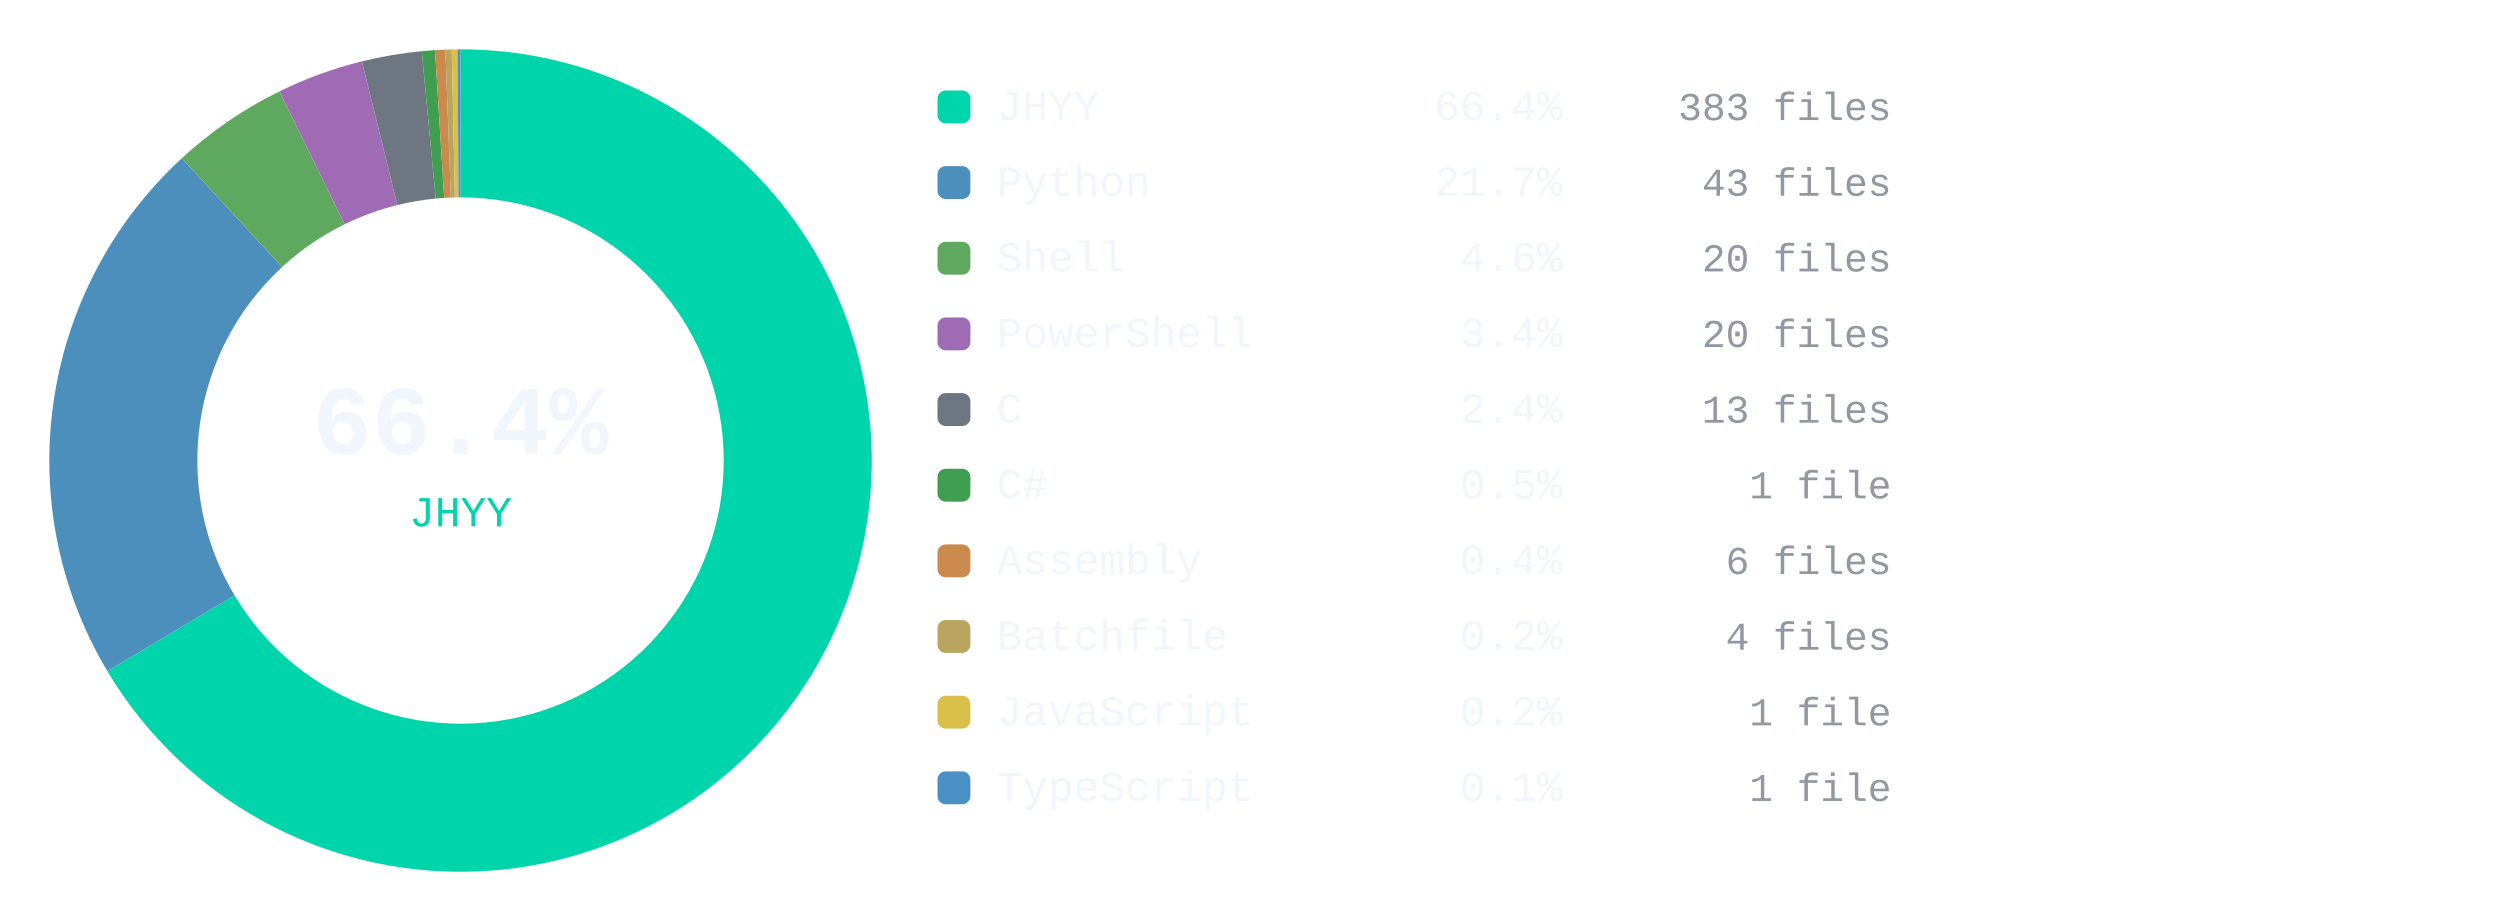
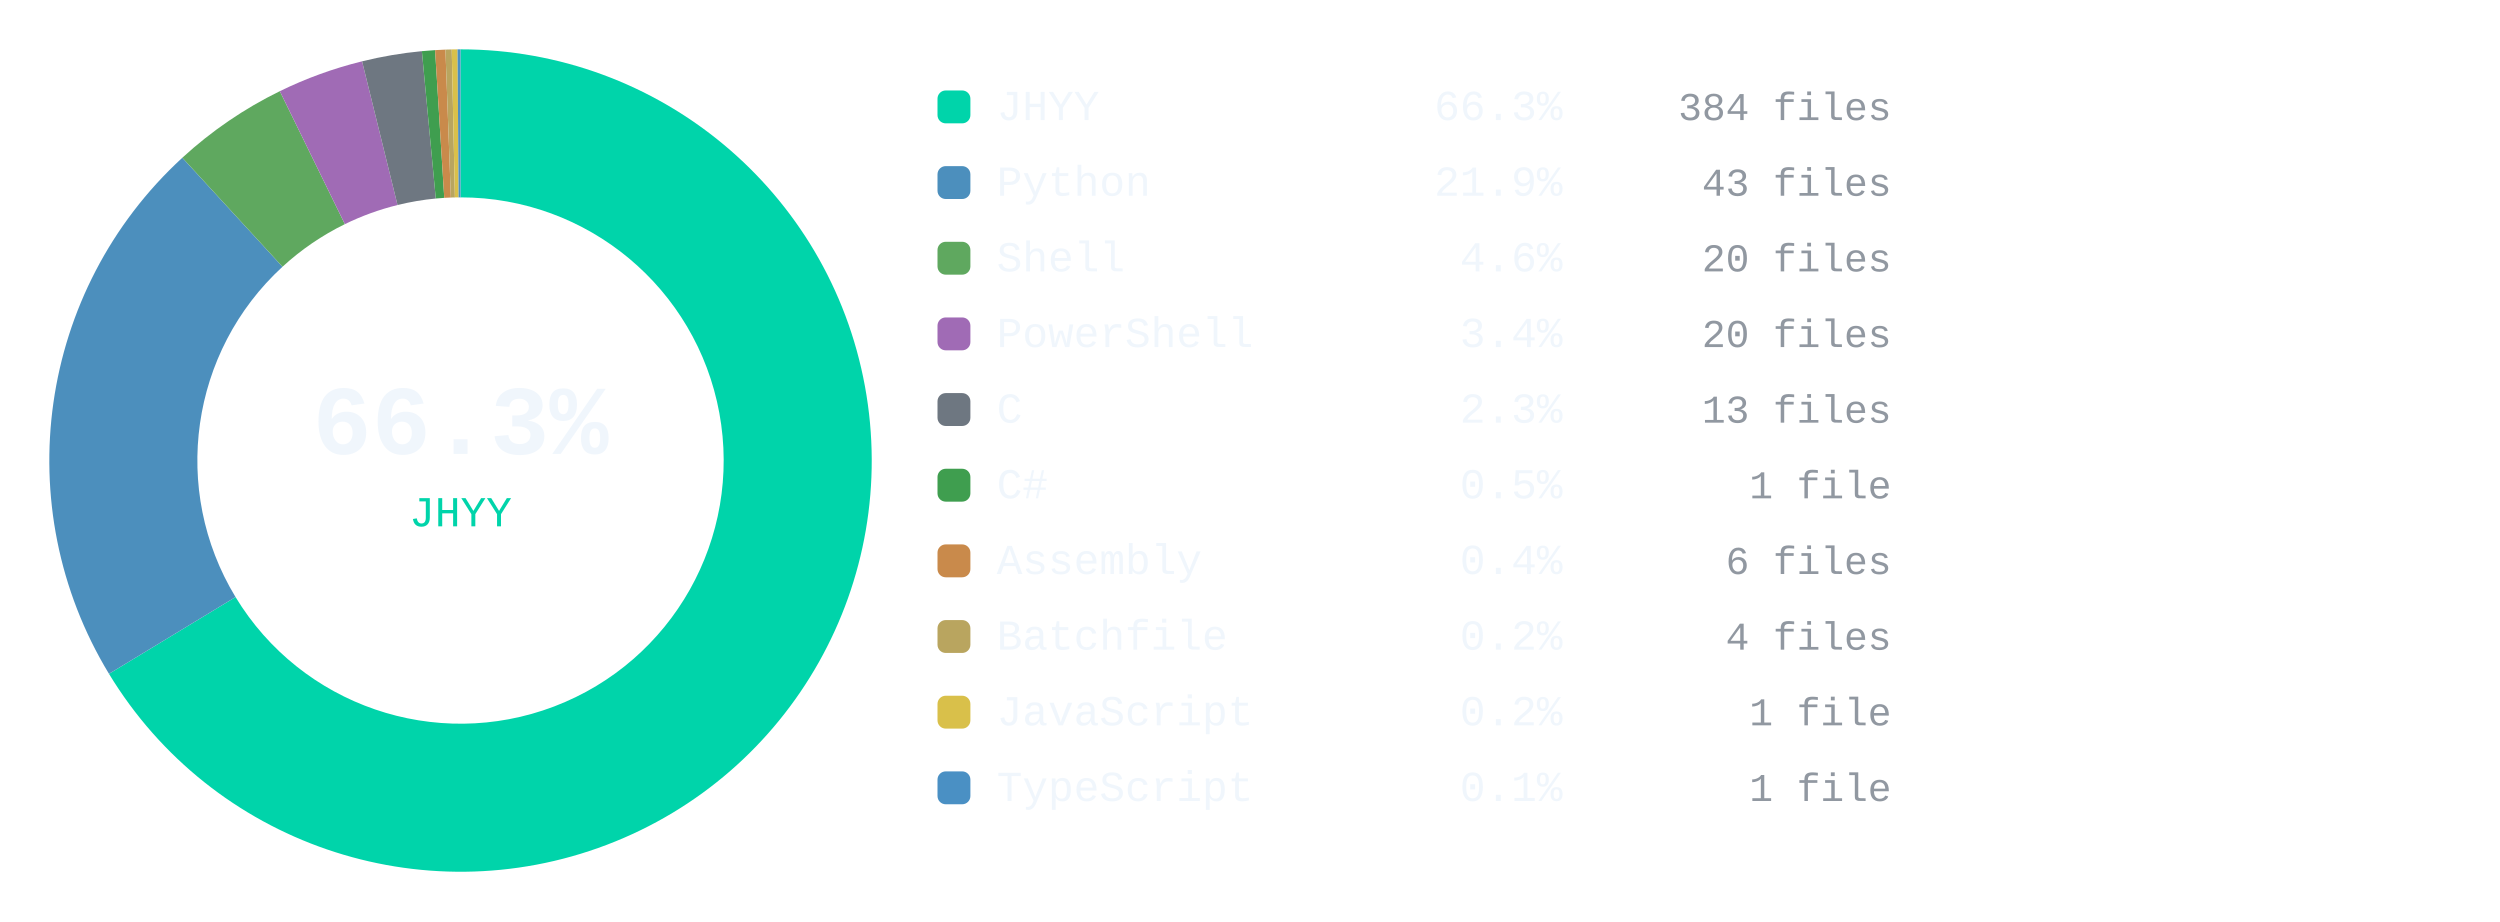
<svg xmlns="http://www.w3.org/2000/svg" width="760" height="280" viewBox="0 0 760 280" role="img" aria-label="Language composition by code lines">
-   <path d="M 140.00 15.00 A 125.0 125.0 0 1 1 32.65 204.04 L 71.30 180.98 A 80.0 80.0 0 1 0 140.00 60.00 Z" fill="#00d4aa" />
-   <path d="M 32.65 204.04 A 125.0 125.0 0 0 1 55.27 48.10 L 85.77 81.18 A 80.0 80.0 0 0 0 71.30 180.98 Z" fill="#4c8fbd" />
-   <path d="M 55.27 48.10 A 125.0 125.0 0 0 1 84.94 27.78 L 104.76 68.18 A 80.0 80.0 0 0 0 85.77 81.18 Z" fill="#5fa85f" />
-   <path d="M 84.94 27.78 A 125.0 125.0 0 0 1 110.00 18.65 L 120.80 62.34 A 80.0 80.0 0 0 0 104.76 68.18 Z" fill="#a06bb5" />
-   <path d="M 110.00 18.65 A 125.0 125.0 0 0 1 128.22 15.56 L 132.46 60.36 A 80.0 80.0 0 0 0 120.80 62.34 Z" fill="#6e7781" />
-   <path d="M 128.22 15.56 A 125.0 125.0 0 0 1 132.24 15.24 L 135.03 60.15 A 80.0 80.0 0 0 0 132.46 60.36 Z" fill="#3f9e4f" />
-   <path d="M 132.24 15.24 A 125.0 125.0 0 0 1 135.40 15.08 L 137.06 60.05 A 80.0 80.0 0 0 0 135.03 60.15 Z" fill="#c98a4b" />
-   <path d="M 135.40 15.08 A 125.0 125.0 0 0 1 137.33 15.03 L 138.29 60.02 A 80.0 80.0 0 0 0 137.06 60.05 Z" fill="#b9a55f" />
-   <path d="M 137.33 15.03 A 125.0 125.0 0 0 1 139.09 15.00 L 139.41 60.00 A 80.0 80.0 0 0 0 138.29 60.02 Z" fill="#d9c04a" />
-   <path d="M 139.09 15.00 A 125.0 125.0 0 0 1 140.00 15.00 L 140.00 60.00 A 80.0 80.0 0 0 0 139.41 60.00 Z" fill="#4a90c4" />
-   <text x="140.0" y="138.0" font-family="SFMono-Regular,Consolas,Liberation Mono,monospace" font-size="30" font-weight="700" fill="#f0f6fc" text-anchor="middle">66.4%</text>
+   <path d="M 140.00 15.00 A 125.0 125.0 0 1 1 33.13 204.84 L 71.60 181.50 A 80.0 80.0 0 1 0 140.00 60.00 Z" fill="#00d4aa" />
+   <path d="M 33.13 204.84 A 125.0 125.0 0 0 1 55.43 47.95 L 85.88 81.09 A 80.0 80.0 0 0 0 71.60 181.50 Z" fill="#4c8fbd" />
+   <path d="M 55.43 47.95 A 125.0 125.0 0 0 1 85.06 27.72 L 104.84 68.14 A 80.0 80.0 0 0 0 85.88 81.09 Z" fill="#5fa85f" />
+   <path d="M 85.06 27.72 A 125.0 125.0 0 0 1 110.07 18.64 L 120.85 62.33 A 80.0 80.0 0 0 0 104.84 68.14 Z" fill="#a06bb5" />
+   <path d="M 110.07 18.64 A 125.0 125.0 0 0 1 128.25 15.55 L 132.48 60.35 A 80.0 80.0 0 0 0 120.85 62.33 Z" fill="#6e7781" />
+   <path d="M 128.25 15.55 A 125.0 125.0 0 0 1 132.26 15.24 L 135.05 60.15 A 80.0 80.0 0 0 0 132.48 60.35 Z" fill="#3f9e4f" />
+   <path d="M 132.26 15.24 A 125.0 125.0 0 0 1 135.41 15.08 L 137.06 60.05 A 80.0 80.0 0 0 0 135.05 60.15 Z" fill="#c98a4b" />
+   <path d="M 135.41 15.08 A 125.0 125.0 0 0 1 137.33 15.03 L 138.29 60.02 A 80.0 80.0 0 0 0 137.06 60.05 Z" fill="#b9a55f" />
+   <path d="M 137.33 15.03 A 125.0 125.0 0 0 1 139.09 15.00 L 139.42 60.00 A 80.0 80.0 0 0 0 138.29 60.02 Z" fill="#d9c04a" />
+   <path d="M 139.09 15.00 A 125.0 125.0 0 0 1 140.00 15.00 L 140.00 60.00 A 80.0 80.0 0 0 0 139.42 60.00 Z" fill="#4a90c4" />
+   <text x="140.0" y="138.0" font-family="SFMono-Regular,Consolas,Liberation Mono,monospace" font-size="30" font-weight="700" fill="#f0f6fc" text-anchor="middle">66.3%</text>
  <text x="140.0" y="160.0" font-family="SFMono-Regular,Consolas,Liberation Mono,monospace" font-size="13" fill="#00d4aa" text-anchor="middle">JHYY</text>
  <rect x="285" y="27.5" width="10" height="10" rx="2.5" fill="#00d4aa" />
  <text x="303" y="36.5" font-family="SFMono-Regular,Consolas,Liberation Mono,monospace" font-size="13" fill="#f0f6fc">JHYY</text>
-   <text x="475" y="36.5" font-family="SFMono-Regular,Consolas,Liberation Mono,monospace" font-size="13" fill="#f0f6fc" text-anchor="end">66.4%</text>
-   <text x="575" y="36.5" font-family="SFMono-Regular,Consolas,Liberation Mono,monospace" font-size="12" fill="#9198a1" text-anchor="end">383 files</text>
+   <text x="475" y="36.5" font-family="SFMono-Regular,Consolas,Liberation Mono,monospace" font-size="13" fill="#f0f6fc" text-anchor="end">66.3%</text>
+   <text x="575" y="36.5" font-family="SFMono-Regular,Consolas,Liberation Mono,monospace" font-size="12" fill="#9198a1" text-anchor="end">384 files</text>
  <rect x="285" y="50.5" width="10" height="10" rx="2.5" fill="#4c8fbd" />
  <text x="303" y="59.5" font-family="SFMono-Regular,Consolas,Liberation Mono,monospace" font-size="13" fill="#f0f6fc">Python</text>
-   <text x="475" y="59.5" font-family="SFMono-Regular,Consolas,Liberation Mono,monospace" font-size="13" fill="#f0f6fc" text-anchor="end">21.7%</text>
+   <text x="475" y="59.5" font-family="SFMono-Regular,Consolas,Liberation Mono,monospace" font-size="13" fill="#f0f6fc" text-anchor="end">21.9%</text>
  <text x="575" y="59.5" font-family="SFMono-Regular,Consolas,Liberation Mono,monospace" font-size="12" fill="#9198a1" text-anchor="end">43 files</text>
  <rect x="285" y="73.5" width="10" height="10" rx="2.5" fill="#5fa85f" />
  <text x="303" y="82.5" font-family="SFMono-Regular,Consolas,Liberation Mono,monospace" font-size="13" fill="#f0f6fc">Shell</text>
  <text x="475" y="82.5" font-family="SFMono-Regular,Consolas,Liberation Mono,monospace" font-size="13" fill="#f0f6fc" text-anchor="end">4.6%</text>
  <text x="575" y="82.5" font-family="SFMono-Regular,Consolas,Liberation Mono,monospace" font-size="12" fill="#9198a1" text-anchor="end">20 files</text>
  <rect x="285" y="96.5" width="10" height="10" rx="2.5" fill="#a06bb5" />
  <text x="303" y="105.5" font-family="SFMono-Regular,Consolas,Liberation Mono,monospace" font-size="13" fill="#f0f6fc">PowerShell</text>
  <text x="475" y="105.5" font-family="SFMono-Regular,Consolas,Liberation Mono,monospace" font-size="13" fill="#f0f6fc" text-anchor="end">3.4%</text>
  <text x="575" y="105.5" font-family="SFMono-Regular,Consolas,Liberation Mono,monospace" font-size="12" fill="#9198a1" text-anchor="end">20 files</text>
  <rect x="285" y="119.5" width="10" height="10" rx="2.5" fill="#6e7781" />
  <text x="303" y="128.5" font-family="SFMono-Regular,Consolas,Liberation Mono,monospace" font-size="13" fill="#f0f6fc">C</text>
-   <text x="475" y="128.5" font-family="SFMono-Regular,Consolas,Liberation Mono,monospace" font-size="13" fill="#f0f6fc" text-anchor="end">2.4%</text>
+   <text x="475" y="128.5" font-family="SFMono-Regular,Consolas,Liberation Mono,monospace" font-size="13" fill="#f0f6fc" text-anchor="end">2.3%</text>
  <text x="575" y="128.5" font-family="SFMono-Regular,Consolas,Liberation Mono,monospace" font-size="12" fill="#9198a1" text-anchor="end">13 files</text>
  <rect x="285" y="142.5" width="10" height="10" rx="2.5" fill="#3f9e4f" />
  <text x="303" y="151.5" font-family="SFMono-Regular,Consolas,Liberation Mono,monospace" font-size="13" fill="#f0f6fc">C#</text>
  <text x="475" y="151.5" font-family="SFMono-Regular,Consolas,Liberation Mono,monospace" font-size="13" fill="#f0f6fc" text-anchor="end">0.5%</text>
  <text x="575" y="151.5" font-family="SFMono-Regular,Consolas,Liberation Mono,monospace" font-size="12" fill="#9198a1" text-anchor="end">1 file</text>
  <rect x="285" y="165.5" width="10" height="10" rx="2.5" fill="#c98a4b" />
  <text x="303" y="174.5" font-family="SFMono-Regular,Consolas,Liberation Mono,monospace" font-size="13" fill="#f0f6fc">Assembly</text>
  <text x="475" y="174.5" font-family="SFMono-Regular,Consolas,Liberation Mono,monospace" font-size="13" fill="#f0f6fc" text-anchor="end">0.4%</text>
  <text x="575" y="174.5" font-family="SFMono-Regular,Consolas,Liberation Mono,monospace" font-size="12" fill="#9198a1" text-anchor="end">6 files</text>
  <rect x="285" y="188.5" width="10" height="10" rx="2.5" fill="#b9a55f" />
  <text x="303" y="197.5" font-family="SFMono-Regular,Consolas,Liberation Mono,monospace" font-size="13" fill="#f0f6fc">Batchfile</text>
  <text x="475" y="197.5" font-family="SFMono-Regular,Consolas,Liberation Mono,monospace" font-size="13" fill="#f0f6fc" text-anchor="end">0.2%</text>
  <text x="575" y="197.5" font-family="SFMono-Regular,Consolas,Liberation Mono,monospace" font-size="12" fill="#9198a1" text-anchor="end">4 files</text>
  <rect x="285" y="211.5" width="10" height="10" rx="2.5" fill="#d9c04a" />
  <text x="303" y="220.5" font-family="SFMono-Regular,Consolas,Liberation Mono,monospace" font-size="13" fill="#f0f6fc">JavaScript</text>
  <text x="475" y="220.5" font-family="SFMono-Regular,Consolas,Liberation Mono,monospace" font-size="13" fill="#f0f6fc" text-anchor="end">0.2%</text>
  <text x="575" y="220.5" font-family="SFMono-Regular,Consolas,Liberation Mono,monospace" font-size="12" fill="#9198a1" text-anchor="end">1 file</text>
  <rect x="285" y="234.5" width="10" height="10" rx="2.5" fill="#4a90c4" />
  <text x="303" y="243.5" font-family="SFMono-Regular,Consolas,Liberation Mono,monospace" font-size="13" fill="#f0f6fc">TypeScript</text>
  <text x="475" y="243.5" font-family="SFMono-Regular,Consolas,Liberation Mono,monospace" font-size="13" fill="#f0f6fc" text-anchor="end">0.1%</text>
  <text x="575" y="243.5" font-family="SFMono-Regular,Consolas,Liberation Mono,monospace" font-size="12" fill="#9198a1" text-anchor="end">1 file</text>
</svg>
